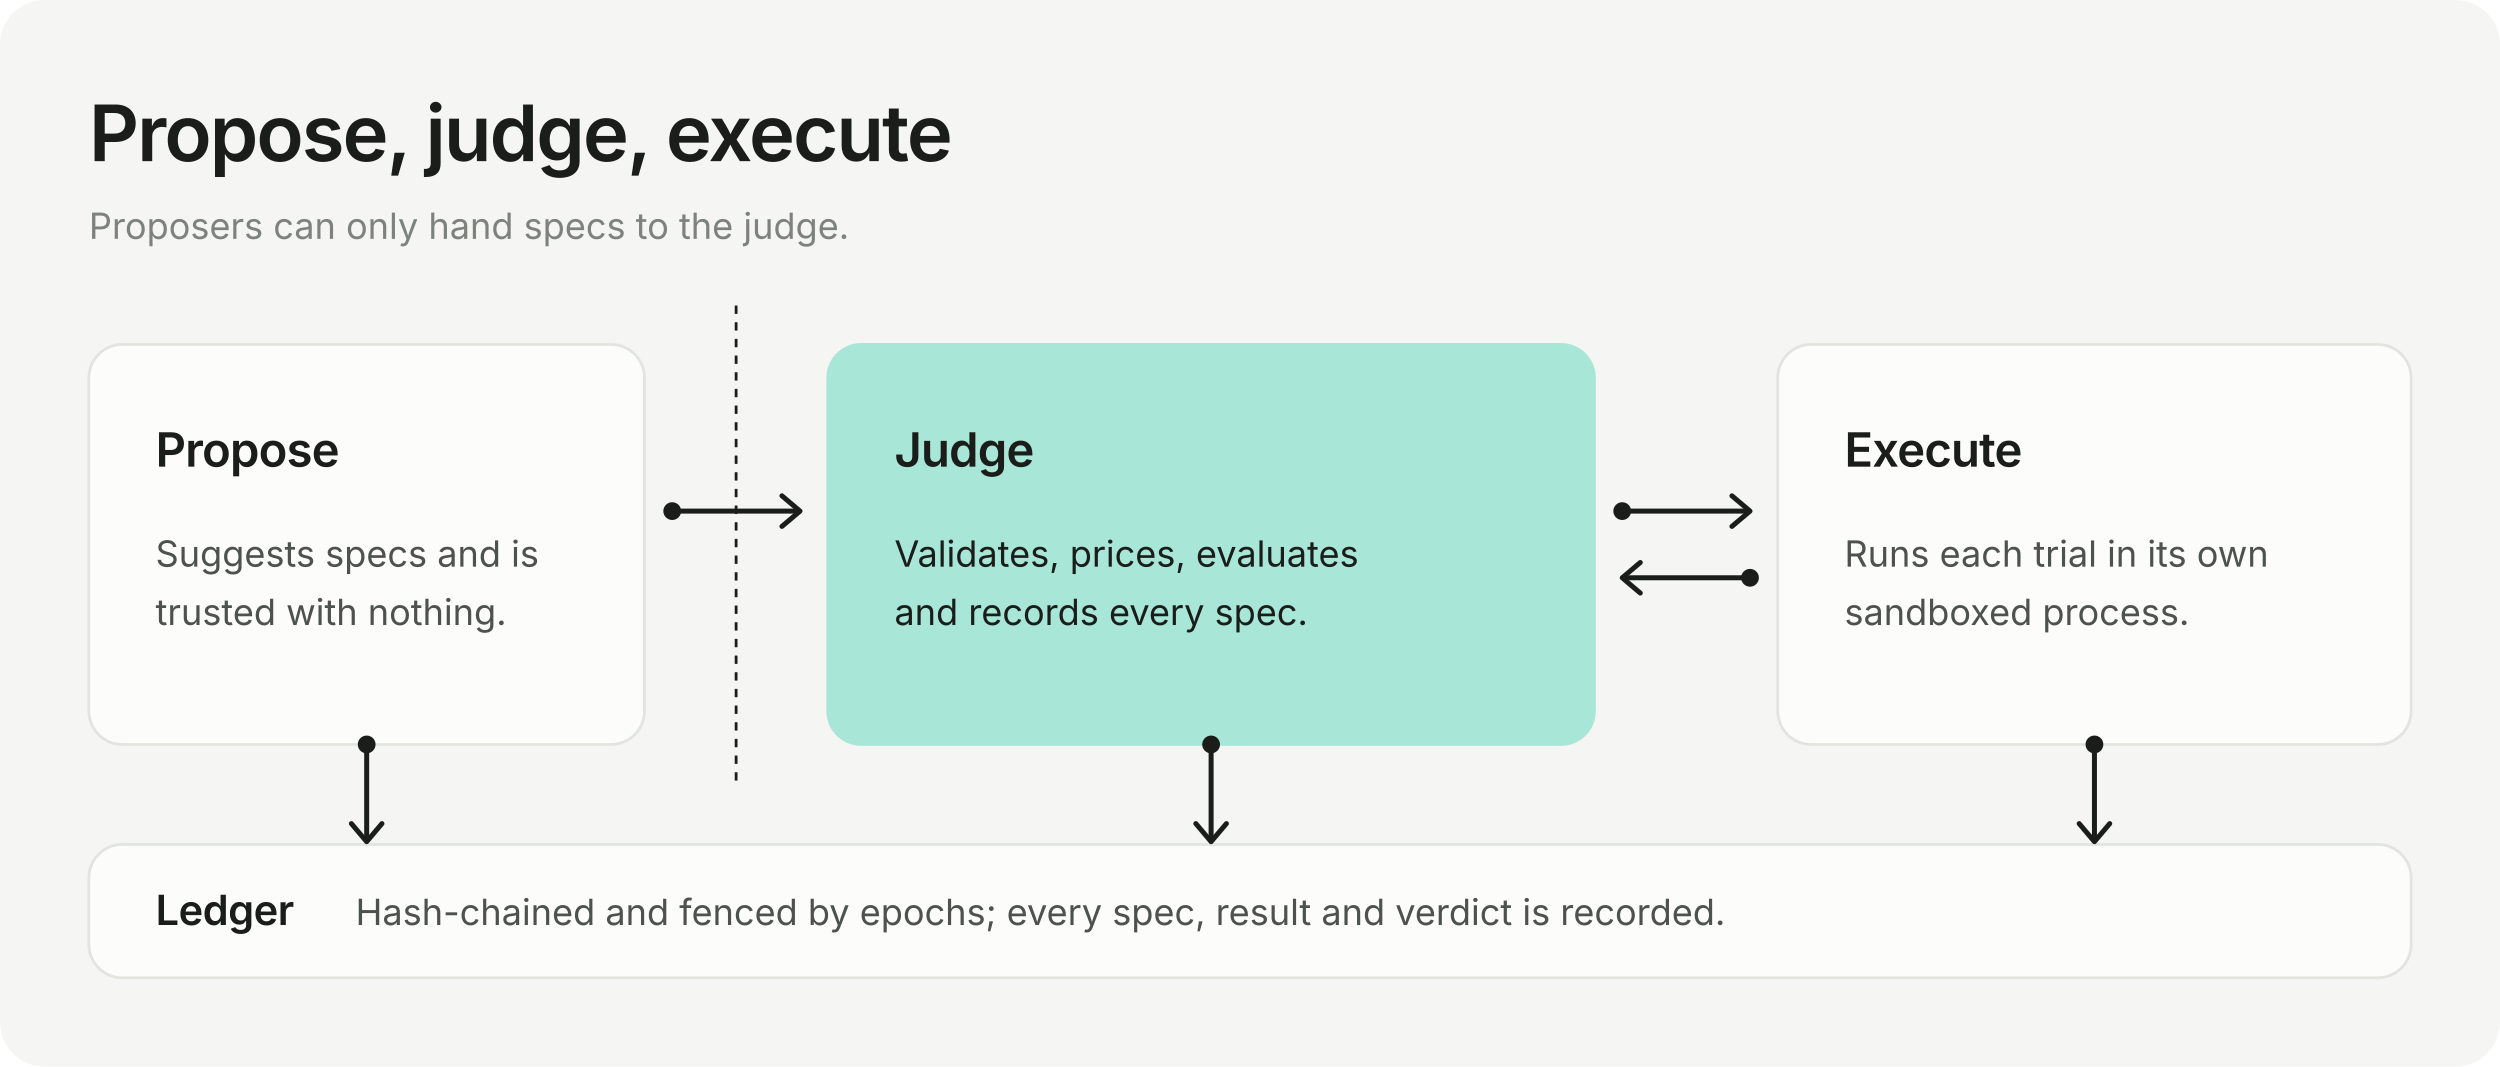
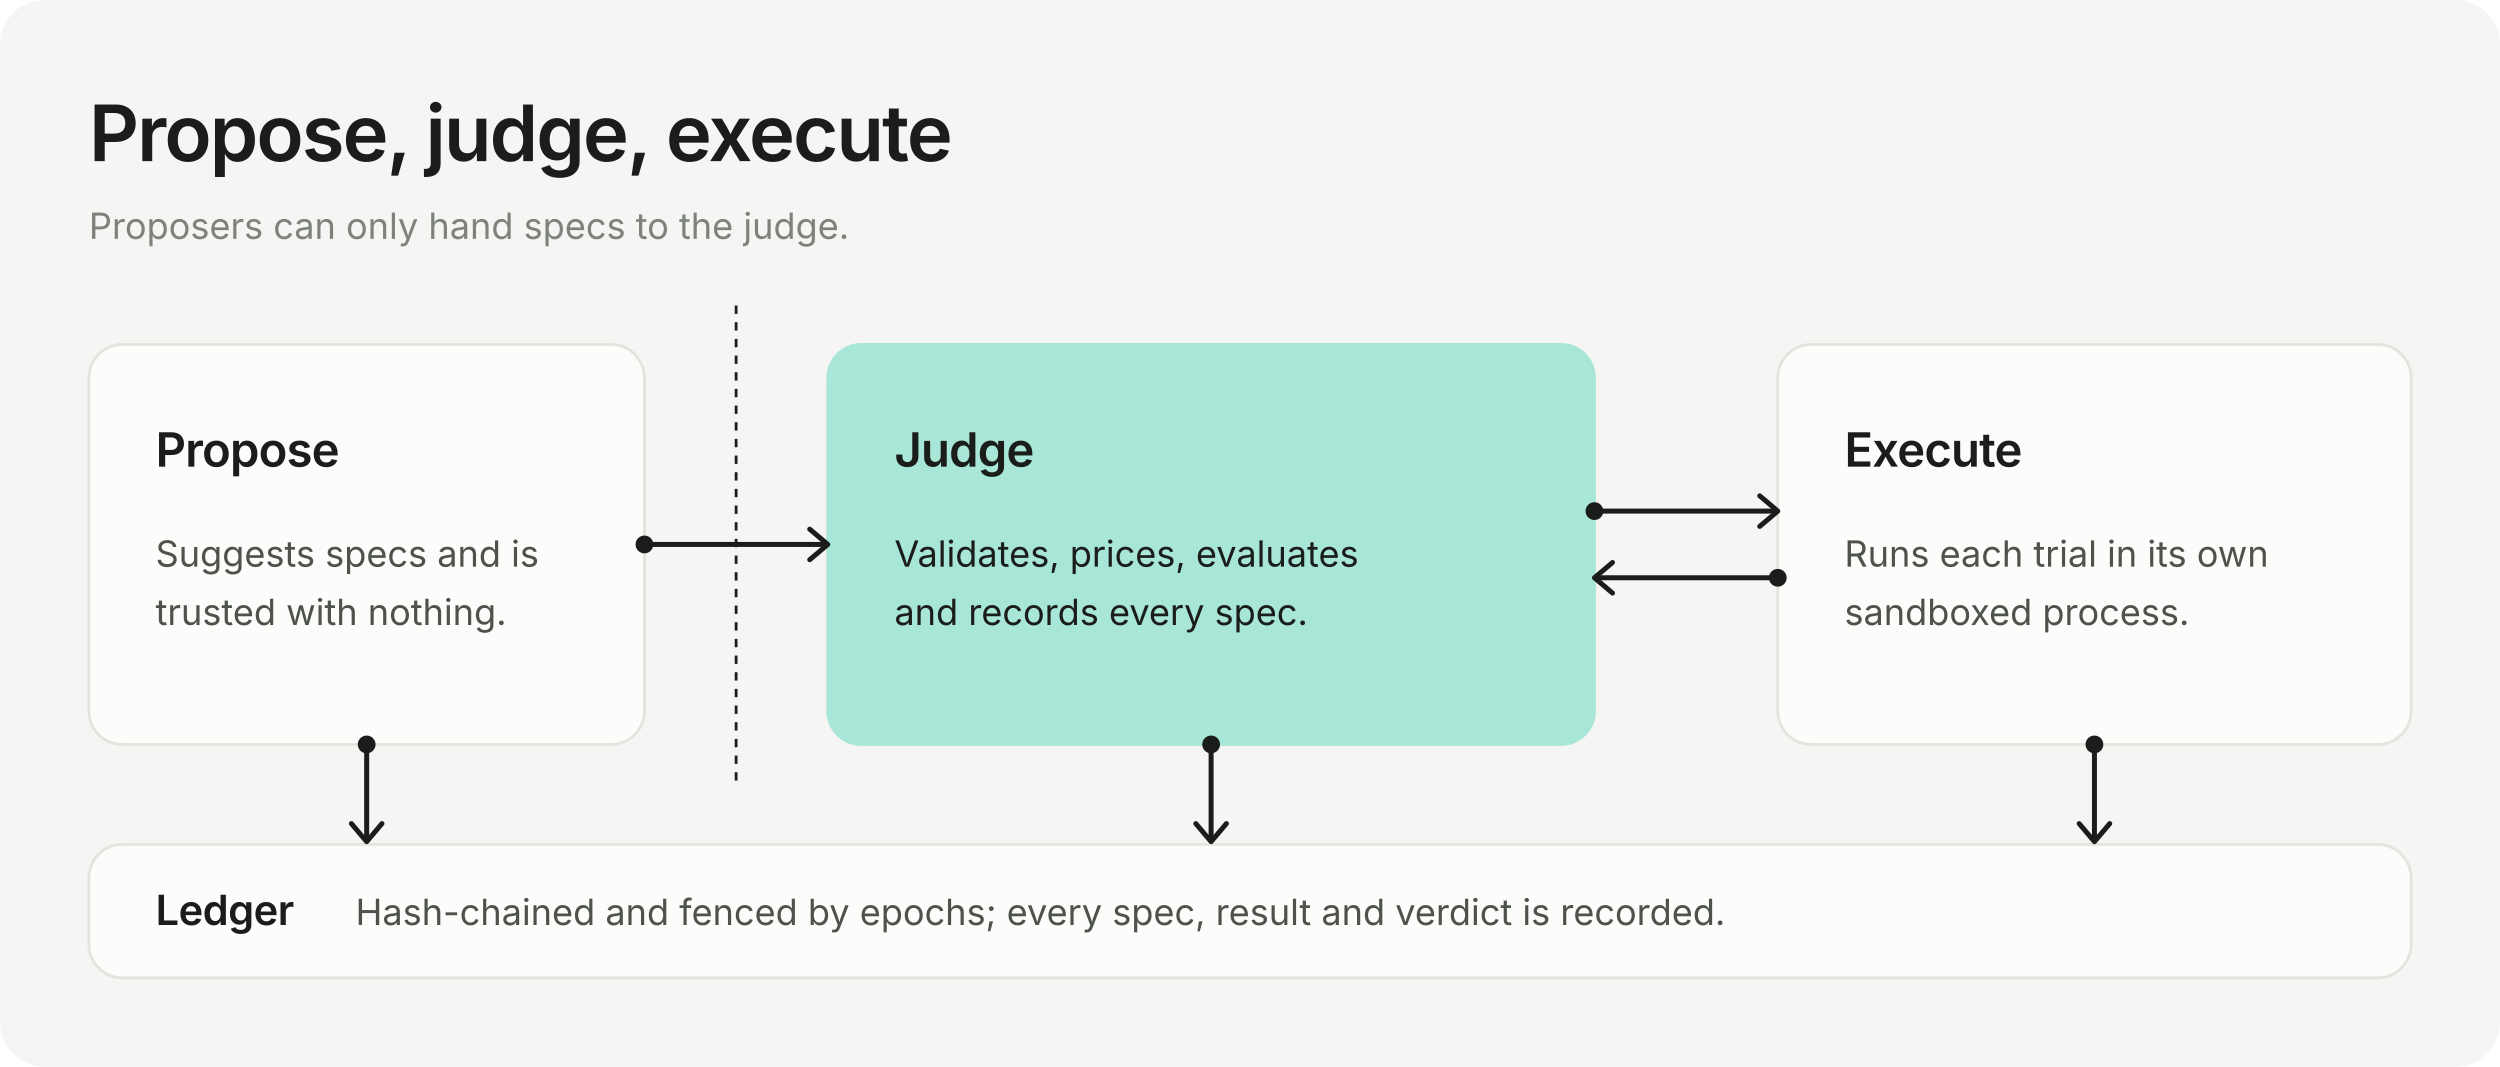
<svg xmlns="http://www.w3.org/2000/svg" viewBox="0 0 900 384" width="900" role="img" aria-label="Propose, judge, execute">
  <rect width="900" height="384" rx="16" fill="#f5f5f3" />
  <text x="32.0" y="58.0" font-family="Inter,'Inter Variable',ui-sans-serif,-apple-system,BlinkMacSystemFont,'SF Pro Text','Segoe UI',Roboto,'Helvetica Neue',Arial,sans-serif" font-size="28" fill="#1b1d1b" text-anchor="start" font-weight="600" letter-spacing="-0.7" style="font-variant-numeric:tabular-nums;font-feature-settings:'tnum'">Propose, judge, execute</text>
  <text x="32.0" y="86.0" font-family="Inter,'Inter Variable',ui-sans-serif,-apple-system,BlinkMacSystemFont,'SF Pro Text','Segoe UI',Roboto,'Helvetica Neue',Arial,sans-serif" font-size="13" fill="#7d827c" text-anchor="start" font-weight="400" letter-spacing="0" style="font-variant-numeric:tabular-nums;font-feature-settings:'tnum'">Proposers can only hand specs to the judge.</text>
  <line x1="265.0" x2="265.0" y1="110" y2="282" stroke="#1b1d1b" stroke-width="1" stroke-dasharray="3 3" />
  <rect x="32" y="124" width="200" height="144" rx="12" fill="#fcfcfb" stroke="#e2e4df" stroke-width="1" />
  <text x="56.0" y="168.0" font-family="Inter,'Inter Variable',ui-sans-serif,-apple-system,BlinkMacSystemFont,'SF Pro Text','Segoe UI',Roboto,'Helvetica Neue',Arial,sans-serif" font-size="17" fill="#1b1d1b" text-anchor="start" font-weight="600" letter-spacing="-0.3" style="font-variant-numeric:tabular-nums;font-feature-settings:'tnum'">Propose</text>
  <text x="56.0" y="204.0" font-family="Inter,'Inter Variable',ui-sans-serif,-apple-system,BlinkMacSystemFont,'SF Pro Text','Segoe UI',Roboto,'Helvetica Neue',Arial,sans-serif" font-size="13" fill="#4d524d" text-anchor="start" font-weight="400" letter-spacing="0" style="font-variant-numeric:tabular-nums;font-feature-settings:'tnum'">Suggests specs and is</text>
  <text x="56.0" y="225.0" font-family="Inter,'Inter Variable',ui-sans-serif,-apple-system,BlinkMacSystemFont,'SF Pro Text','Segoe UI',Roboto,'Helvetica Neue',Arial,sans-serif" font-size="13" fill="#4d524d" text-anchor="start" font-weight="400" letter-spacing="0" style="font-variant-numeric:tabular-nums;font-feature-settings:'tnum'">trusted with nothing.</text>
  <rect x="298" y="124" width="276" height="144" rx="12" fill="#a8e6d7" stroke="#a8e6d7" stroke-width="1" />
  <text x="322.0" y="168.0" font-family="Inter,'Inter Variable',ui-sans-serif,-apple-system,BlinkMacSystemFont,'SF Pro Text','Segoe UI',Roboto,'Helvetica Neue',Arial,sans-serif" font-size="17" fill="#1b1d1b" text-anchor="start" font-weight="600" letter-spacing="-0.3" style="font-variant-numeric:tabular-nums;font-feature-settings:'tnum'">Judge</text>
  <text x="322.0" y="204.0" font-family="Inter,'Inter Variable',ui-sans-serif,-apple-system,BlinkMacSystemFont,'SF Pro Text','Segoe UI',Roboto,'Helvetica Neue',Arial,sans-serif" font-size="13" fill="#1b1d1b" text-anchor="start" font-weight="400" letter-spacing="0" style="font-variant-numeric:tabular-nums;font-feature-settings:'tnum'">Validates, prices, evaluates</text>
  <text x="322.0" y="225.0" font-family="Inter,'Inter Variable',ui-sans-serif,-apple-system,BlinkMacSystemFont,'SF Pro Text','Segoe UI',Roboto,'Helvetica Neue',Arial,sans-serif" font-size="13" fill="#1b1d1b" text-anchor="start" font-weight="400" letter-spacing="0" style="font-variant-numeric:tabular-nums;font-feature-settings:'tnum'">and records every spec.</text>
  <rect x="640" y="124" width="228" height="144" rx="12" fill="#fcfcfb" stroke="#e2e4df" stroke-width="1" />
  <text x="664.0" y="168.0" font-family="Inter,'Inter Variable',ui-sans-serif,-apple-system,BlinkMacSystemFont,'SF Pro Text','Segoe UI',Roboto,'Helvetica Neue',Arial,sans-serif" font-size="17" fill="#1b1d1b" text-anchor="start" font-weight="600" letter-spacing="-0.3" style="font-variant-numeric:tabular-nums;font-feature-settings:'tnum'">Execute</text>
  <text x="664.0" y="204.0" font-family="Inter,'Inter Variable',ui-sans-serif,-apple-system,BlinkMacSystemFont,'SF Pro Text','Segoe UI',Roboto,'Helvetica Neue',Arial,sans-serif" font-size="13" fill="#4d524d" text-anchor="start" font-weight="400" letter-spacing="0" style="font-variant-numeric:tabular-nums;font-feature-settings:'tnum'">Runs each trial in its own</text>
  <text x="664.0" y="225.0" font-family="Inter,'Inter Variable',ui-sans-serif,-apple-system,BlinkMacSystemFont,'SF Pro Text','Segoe UI',Roboto,'Helvetica Neue',Arial,sans-serif" font-size="13" fill="#4d524d" text-anchor="start" font-weight="400" letter-spacing="0" style="font-variant-numeric:tabular-nums;font-feature-settings:'tnum'">sandboxed process.</text>
-   <circle cx="242" cy="184.0" r="3.2" fill="#1b1d1b" />
-   <line x1="242" x2="286" y1="184.0" y2="184.0" stroke="#1b1d1b" stroke-width="1.8" stroke-linecap="round" />
-   <path d="M281.5,178.5 L288,184.0 L281.5,189.5" fill="none" stroke="#1b1d1b" stroke-width="1.8" stroke-linecap="round" stroke-linejoin="round" />
-   <circle cx="584" cy="184.0" r="3.2" fill="#1b1d1b" />
-   <line x1="584" x2="628" y1="184.0" y2="184.0" stroke="#1b1d1b" stroke-width="1.8" stroke-linecap="round" />
-   <path d="M623.5,178.5 L630,184.0 L623.5,189.5" fill="none" stroke="#1b1d1b" stroke-width="1.8" stroke-linecap="round" stroke-linejoin="round" />
-   <circle cx="630" cy="208.0" r="3.2" fill="#1b1d1b" />
-   <line x1="630" x2="586" y1="208.0" y2="208.0" stroke="#1b1d1b" stroke-width="1.8" stroke-linecap="round" />
-   <path d="M590.5,202.5 L584,208.0 L590.5,213.5" fill="none" stroke="#1b1d1b" stroke-width="1.8" stroke-linecap="round" stroke-linejoin="round" />
+   <circle cx="232" cy="196.0" r="3.2" fill="#1b1d1b" />
+   <line x1="232" x2="296" y1="196.0" y2="196.0" stroke="#1b1d1b" stroke-width="1.8" stroke-linecap="round" />
+   <path d="M291.5,190.5 L298,196.0 L291.5,201.5" fill="none" stroke="#1b1d1b" stroke-width="1.8" stroke-linecap="round" stroke-linejoin="round" />
+   <circle cx="574" cy="184.0" r="3.2" fill="#1b1d1b" />
+   <line x1="574" x2="638" y1="184.0" y2="184.0" stroke="#1b1d1b" stroke-width="1.8" stroke-linecap="round" />
+   <path d="M633.5,178.5 L640,184.0 L633.5,189.5" fill="none" stroke="#1b1d1b" stroke-width="1.8" stroke-linecap="round" stroke-linejoin="round" />
+   <circle cx="640" cy="208.0" r="3.2" fill="#1b1d1b" />
+   <line x1="640" x2="576" y1="208.0" y2="208.0" stroke="#1b1d1b" stroke-width="1.8" stroke-linecap="round" />
+   <path d="M580.5,202.5 L574,208.0 L580.5,213.5" fill="none" stroke="#1b1d1b" stroke-width="1.8" stroke-linecap="round" stroke-linejoin="round" />
  <rect x="32" y="304" width="836" height="48" rx="12" fill="#fcfcfb" stroke="#e2e4df" stroke-width="1" />
  <circle cx="132.0" cy="268" r="3.2" fill="#1b1d1b" />
  <line x1="132.0" x2="132.0" y1="268" y2="301" stroke="#1b1d1b" stroke-width="1.8" stroke-linecap="round" />
  <path d="M126.5,296.5 L132.0,303 L137.5,296.5" fill="none" stroke="#1b1d1b" stroke-width="1.8" stroke-linecap="round" stroke-linejoin="round" />
  <circle cx="436.0" cy="268" r="3.2" fill="#1b1d1b" />
  <line x1="436.0" x2="436.0" y1="268" y2="301" stroke="#1b1d1b" stroke-width="1.8" stroke-linecap="round" />
  <path d="M430.5,296.5 L436.0,303 L441.5,296.5" fill="none" stroke="#1b1d1b" stroke-width="1.8" stroke-linecap="round" stroke-linejoin="round" />
  <circle cx="754.0" cy="268" r="3.2" fill="#1b1d1b" />
  <line x1="754.0" x2="754.0" y1="268" y2="301" stroke="#1b1d1b" stroke-width="1.8" stroke-linecap="round" />
  <path d="M748.5,296.5 L754.0,303 L759.5,296.5" fill="none" stroke="#1b1d1b" stroke-width="1.8" stroke-linecap="round" stroke-linejoin="round" />
  <text x="56.0" y="333.0" font-family="Inter,'Inter Variable',ui-sans-serif,-apple-system,BlinkMacSystemFont,'SF Pro Text','Segoe UI',Roboto,'Helvetica Neue',Arial,sans-serif" font-size="15" fill="#1b1d1b" text-anchor="start" font-weight="600" letter-spacing="-0.2" style="font-variant-numeric:tabular-nums;font-feature-settings:'tnum'">Ledger</text>
  <text x="128.0" y="333.0" font-family="Inter,'Inter Variable',ui-sans-serif,-apple-system,BlinkMacSystemFont,'SF Pro Text','Segoe UI',Roboto,'Helvetica Neue',Arial,sans-serif" font-size="13" fill="#4d524d" text-anchor="start" font-weight="400" letter-spacing="0" style="font-variant-numeric:tabular-nums;font-feature-settings:'tnum'">Hash-chained and fenced by epochs; every spec, result and verdict is recorded.</text>
</svg>
